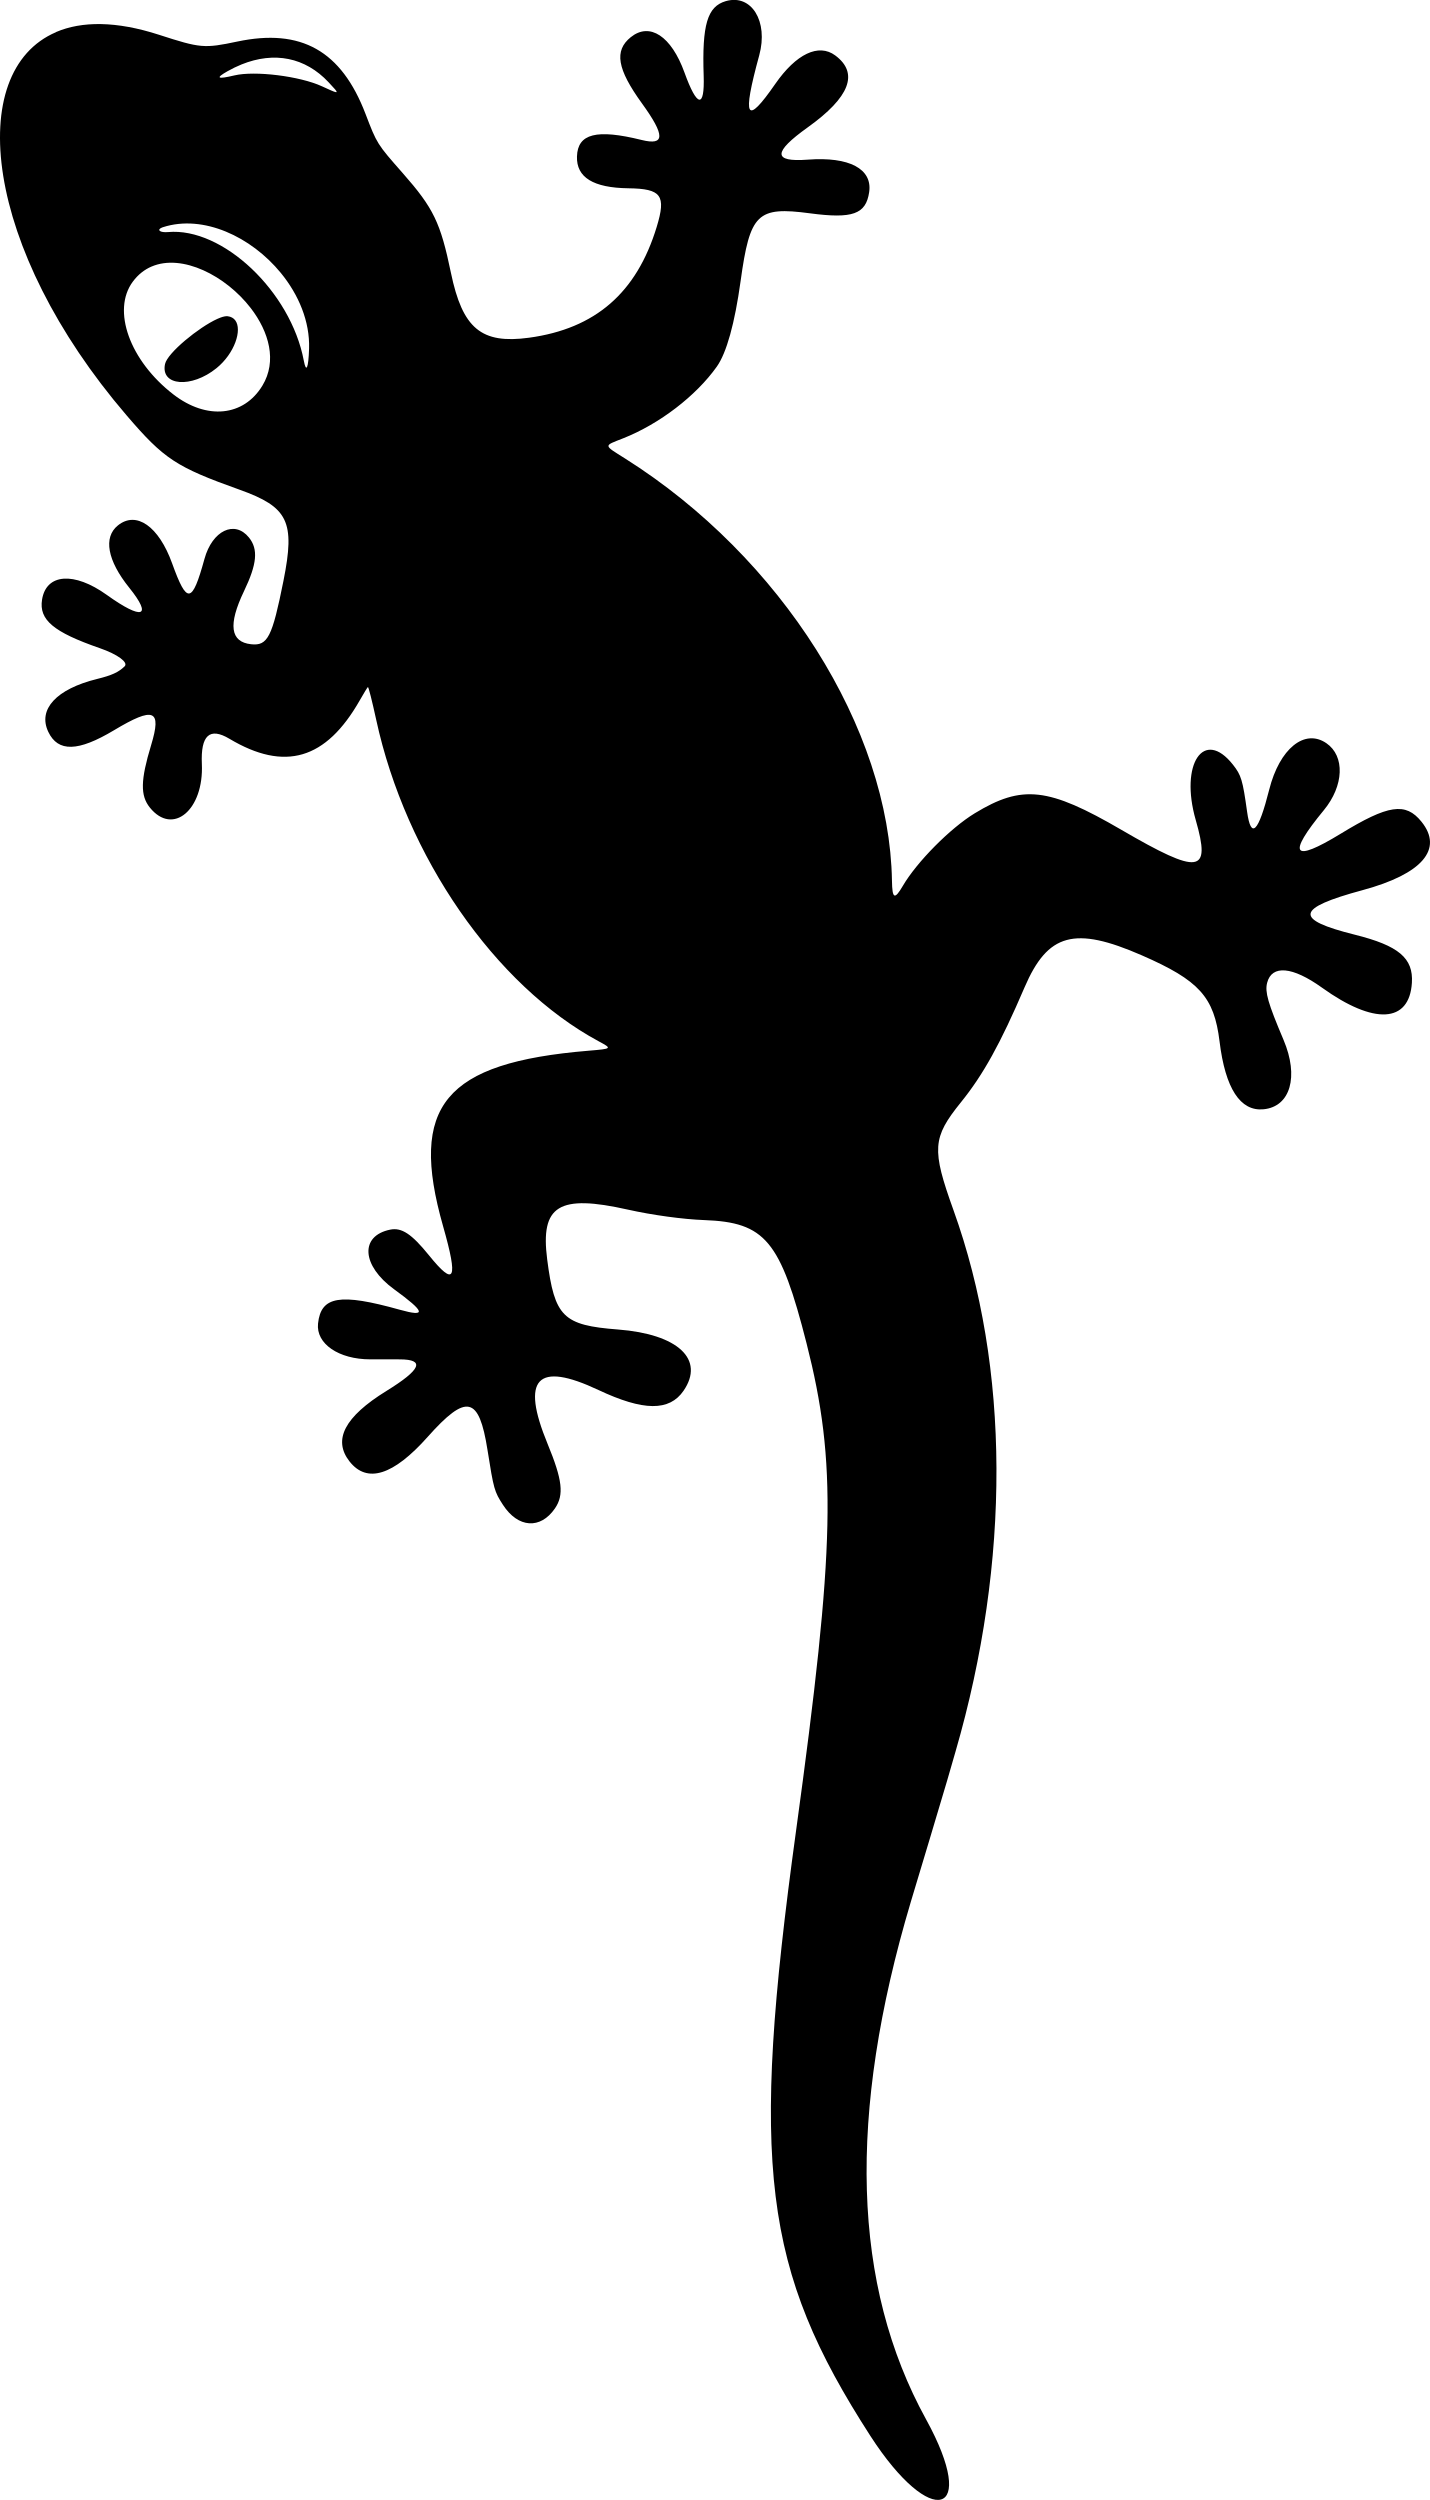
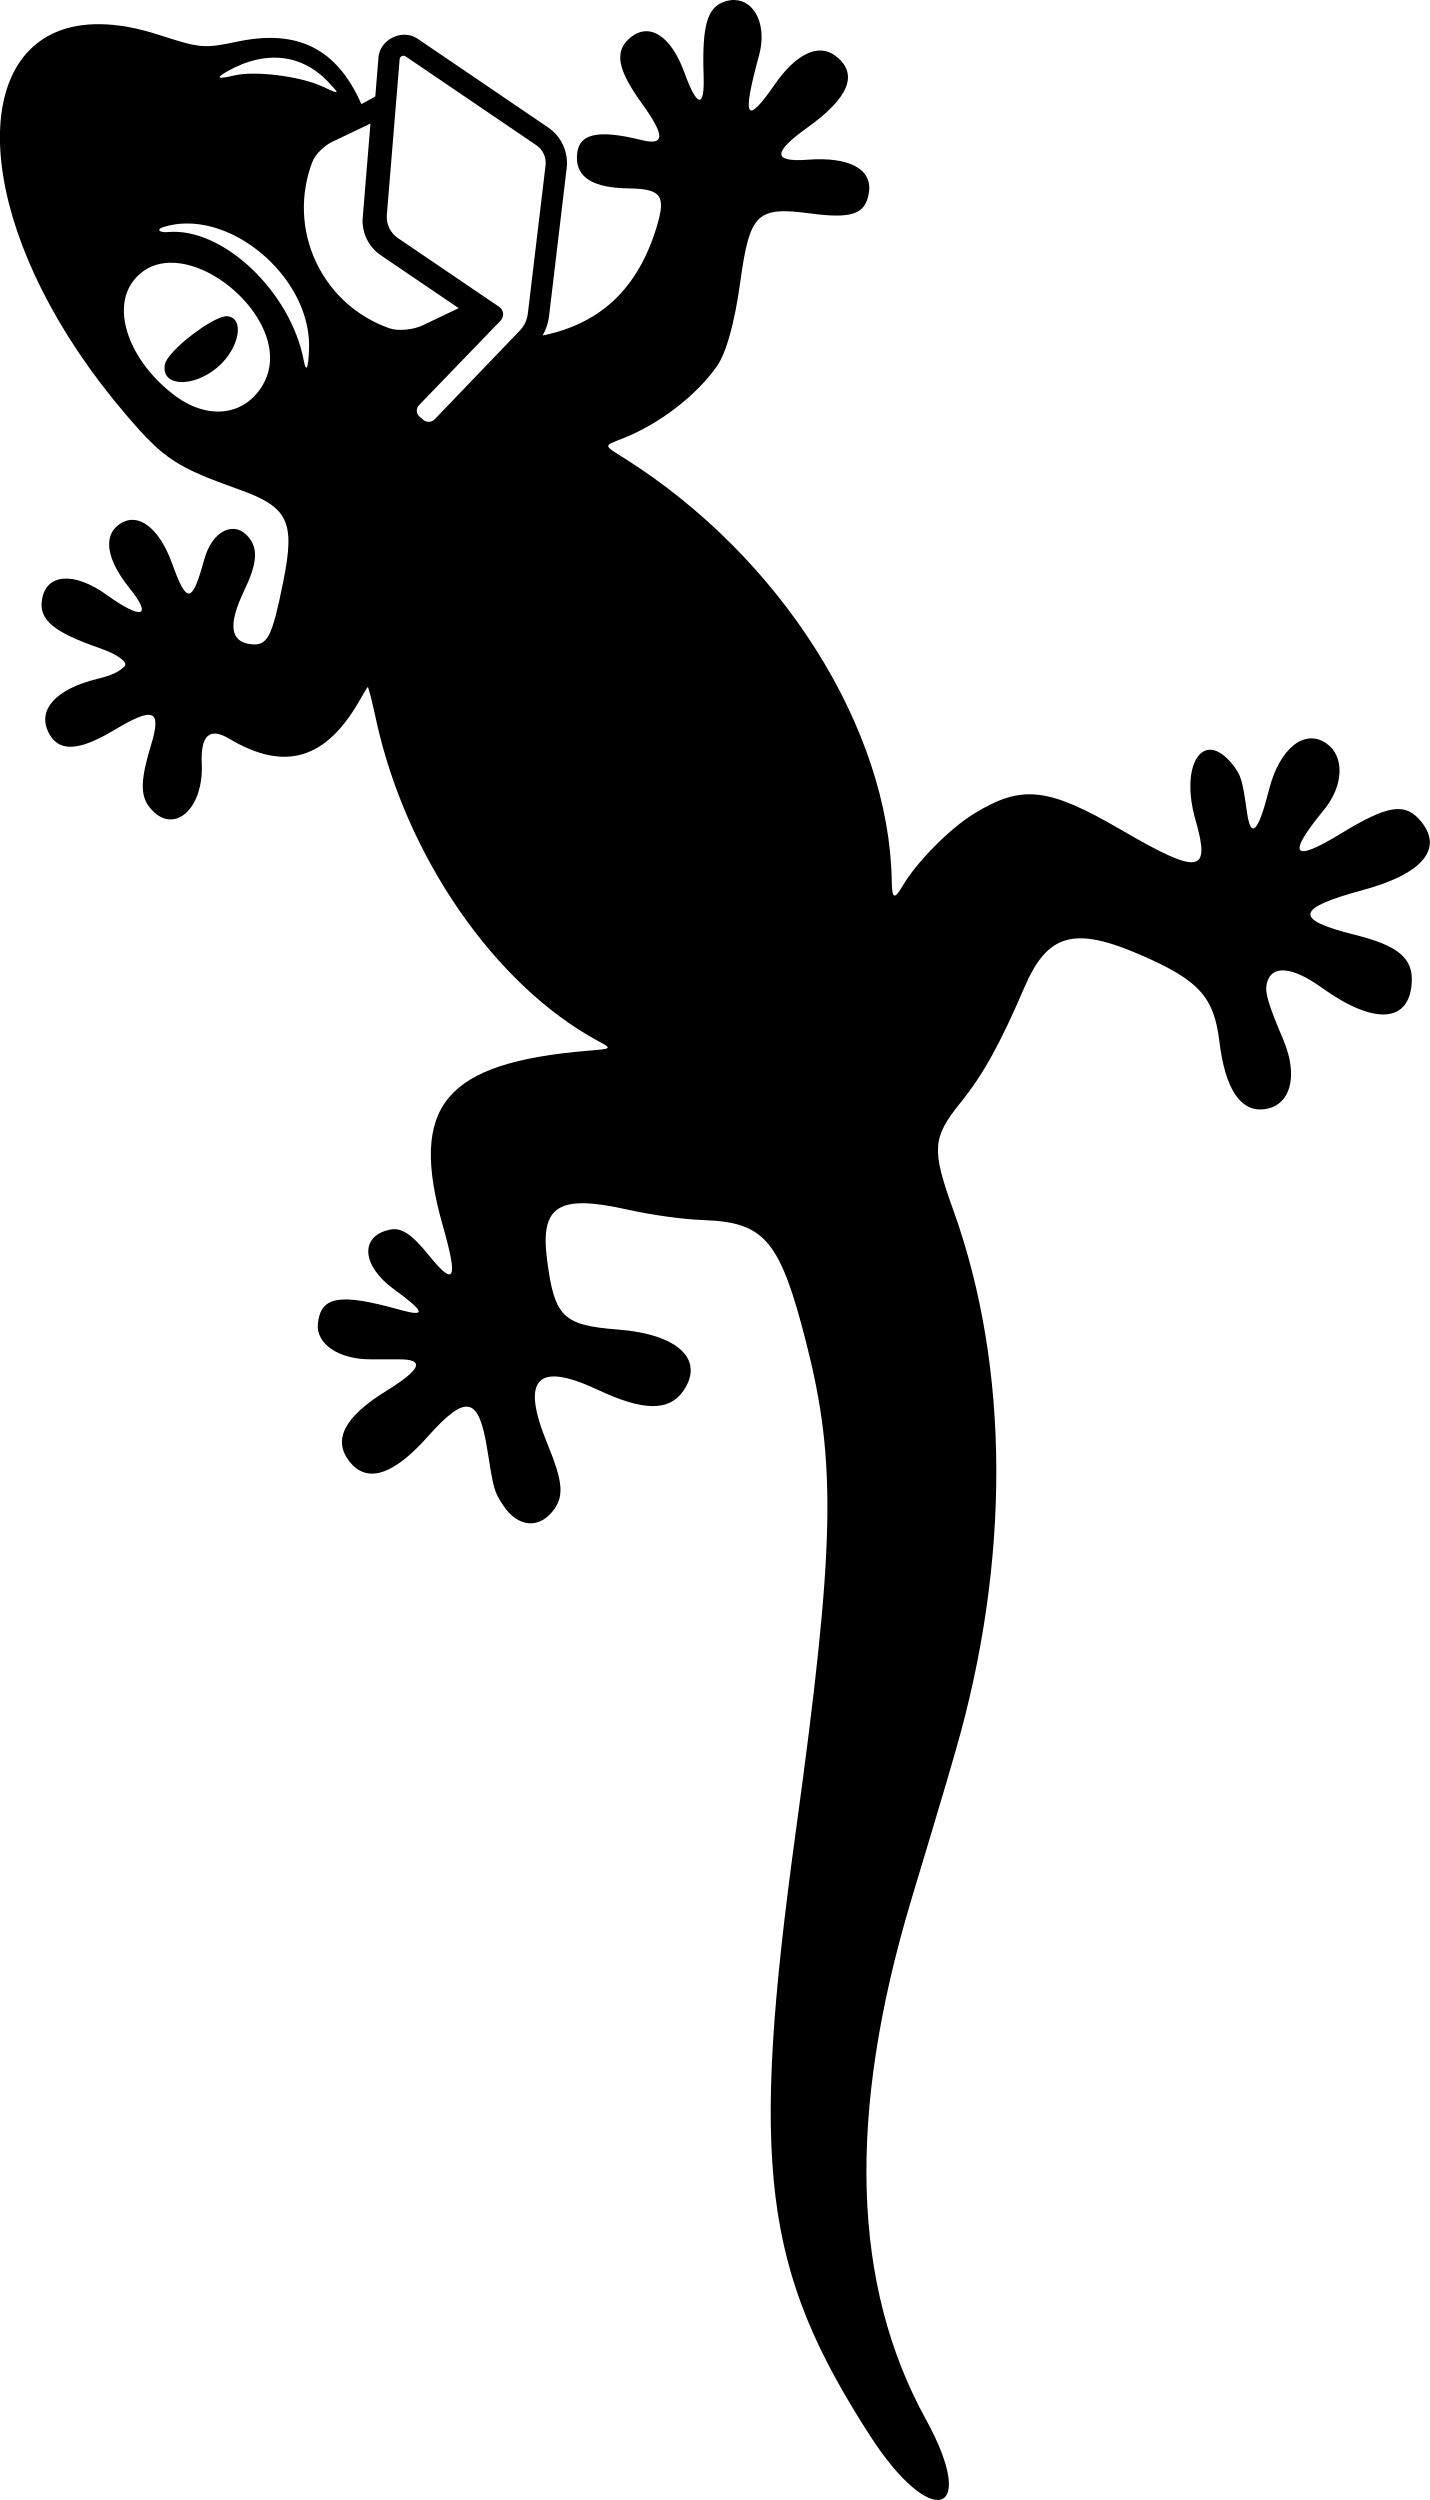
- <svg xmlns="http://www.w3.org/2000/svg" width="76.476mm" height="133.701mm" viewBox="0 0 76.476 133.701" version="1.1" id="svg1" xml:space="preserve">
-   <defs id="defs1" />
-   <g id="layer1" transform="translate(-77.34641,-53.42241)">
-     <path id="path3" style="fill:#000000;stroke-width:0.56" d="m 80.343,55.143 c -4.909,2.098 -3.878,11.566 3.769,20.488 2.011,2.347 2.648,2.766 6.045,3.98 2.608,0.932 2.982,1.706 2.35,4.868 -0.603,3.021 -0.844,3.493 -1.729,3.398 -1.118,-0.12 -1.243,-1.044 -0.382,-2.84 0.698,-1.455 0.77,-2.24 0.265,-2.867 -0.765,-0.949 -1.963,-0.373 -2.38,1.144 -0.662,2.405 -0.935,2.443 -1.73,0.236 -0.715,-1.984 -1.914,-2.822 -2.9,-2.027 -0.79,0.637 -0.565,1.874 0.607,3.33 1.265,1.572 0.704,1.751 -1.202,0.384 -1.747,-1.253 -3.24,-1.142 -3.461,0.255 -0.171,1.081 0.607,1.734 3.09,2.595 0.955,0.331 1.544,0.765 1.324,0.975 -0.332,0.317 -0.686,0.479 -1.468,0.671 -2.182,0.538 -3.186,1.627 -2.611,2.831 0.52,1.09 1.59,1.064 3.509,-0.085 2.143,-1.284 2.568,-1.114 1.989,0.795 -0.567,1.87 -0.584,2.697 -0.066,3.339 1.227,1.522 2.892,0.125 2.78,-2.333 -0.069,-1.534 0.416,-1.979 1.472,-1.349 2.964,1.769 5.168,1.118 6.976,-2.06 0.207,-0.365 0.402,-0.683 0.432,-0.707 0.03,-0.024 0.229,0.763 0.443,1.748 1.585,7.31 6.362,14.216 11.895,17.197 0.734,0.395 0.728,0.4 -0.534,0.506 -7.717,0.643 -9.62,2.939 -7.783,9.388 0.82,2.88 0.63,3.267 -0.761,1.547 -0.921,-1.138 -1.455,-1.491 -2.068,-1.366 -1.635,0.333 -1.531,1.924 0.21,3.19 1.667,1.213 1.746,1.497 0.304,1.094 -3.205,-0.897 -4.216,-0.726 -4.373,0.736 -0.116,1.082 1.105,1.918 2.799,1.917 0.471,-3.3e-4 1.178,10e-5 1.571,10e-4 1.372,0.003 1.144,0.543 -0.716,1.691 -2.232,1.379 -2.877,2.612 -1.969,3.768 0.936,1.191 2.339,0.752 4.174,-1.309 2.079,-2.334 2.749,-2.191 3.203,0.689 0.333,2.11 0.367,2.23 0.828,2.941 0.806,1.242 2.003,1.324 2.78,0.191 0.495,-0.721 0.404,-1.517 -0.393,-3.451 -1.445,-3.505 -0.571,-4.432 2.717,-2.883 2.408,1.134 3.795,1.147 4.554,0.041 1.15,-1.676 -0.296,-3.028 -3.503,-3.275 -2.946,-0.227 -3.394,-0.671 -3.79,-3.75 -0.371,-2.884 0.615,-3.493 4.314,-2.662 1.302,0.292 2.949,0.518 4.07,0.559 3.279,0.118 4.088,1.089 5.488,6.596 1.626,6.391 1.529,10.846 -0.565,26.085 -2.456,17.874 -1.774,23.427 3.973,32.336 3.269,5.067 5.836,4.31 2.982,-0.88 -3.951,-7.184 -4.218,-16.256 -0.814,-27.679 0.155,-0.522 0.609,-2.031 1.009,-3.355 0.399,-1.323 0.818,-2.727 0.931,-3.12 0.113,-0.393 0.316,-1.097 0.452,-1.565 2.955,-10.195 2.915,-20.534 -0.111,-28.948 -1.174,-3.264 -1.132,-3.873 0.4,-5.771 1.195,-1.48 2.105,-3.126 3.401,-6.145 1.242,-2.893 2.672,-3.283 6.269,-1.713 3.072,1.341 3.869,2.223 4.159,4.603 0.306,2.516 1.11,3.754 2.356,3.631 1.436,-0.142 1.898,-1.749 1.066,-3.713 -0.837,-1.977 -1.004,-2.558 -0.876,-3.054 0.251,-0.969 1.355,-0.87 2.933,0.263 2.783,1.999 4.671,1.897 4.808,-0.259 0.084,-1.32 -0.708,-1.988 -3.047,-2.572 -3.281,-0.819 -3.178,-1.414 0.416,-2.386 3.183,-0.861 4.326,-2.192 3.143,-3.659 -0.848,-1.052 -1.768,-0.915 -4.321,0.644 -2.577,1.573 -2.882,1.147 -0.901,-1.259 1.079,-1.31 1.139,-2.896 0.135,-3.584 -1.162,-0.797 -2.502,0.292 -3.055,2.482 -0.578,2.289 -0.975,2.685 -1.184,1.181 -0.236,-1.696 -0.313,-1.952 -0.755,-2.512 -1.558,-1.973 -2.855,-0.044 -1.991,2.959 0.826,2.871 0.197,2.953 -3.981,0.521 -3.904,-2.272 -5.298,-2.429 -7.84,-0.88 -1.307,0.796 -3.094,2.6 -3.842,3.878 -0.443,0.758 -0.568,0.702 -0.583,-0.262 -0.128,-8.145 -5.922,-17.318 -14.269,-22.589 -1.177,-0.743 -1.169,-0.663 -0.103,-1.084 1.935,-0.765 3.896,-2.268 5.005,-3.833 0.522,-0.737 0.957,-2.302 1.272,-4.574 0.502,-3.624 0.888,-4 3.713,-3.624 2.277,0.303 2.99,0.048 3.163,-1.135 0.181,-1.243 -1.066,-1.903 -3.28,-1.736 -1.874,0.141 -1.876,-0.388 -0.005,-1.727 2.255,-1.613 2.746,-2.898 1.47,-3.846 -0.888,-0.659 -2.091,-0.087 -3.211,1.529 -1.56,2.25 -1.779,1.854 -0.853,-1.537 0.497,-1.817 -0.416,-3.294 -1.789,-2.896 -0.987,0.287 -1.275,1.259 -1.183,3.994 0.059,1.762 -0.353,1.693 -1.026,-0.174 -0.703,-1.949 -1.858,-2.71 -2.873,-1.892 -0.898,0.724 -0.732,1.702 0.601,3.544 1.243,1.718 1.237,2.265 -0.021,1.953 -2.411,-0.597 -3.418,-0.34 -3.457,0.882 -0.036,1.118 0.868,1.677 2.75,1.702 1.769,0.023 2.028,0.378 1.514,2.066 -1.074,3.526 -3.281,5.442 -6.828,5.926 -2.552,0.348 -3.559,-0.49 -4.178,-3.477 -0.556,-2.682 -0.929,-3.454 -2.573,-5.322 -1.381,-1.569 -1.381,-1.569 -1.993,-3.17 -1.291,-3.378 -3.442,-4.592 -6.859,-3.87 -1.769,0.374 -1.966,0.357 -4.187,-0.363 -2.291,-0.742 -4.131,-0.733 -5.506,-0.145 z m 9.923,1.725 c 1.75,-0.706 3.405,-0.378 4.65,0.951 0.157,0.168 0.275,0.293 0.348,0.38 0.219,0.262 0.036,0.177 -0.697,-0.16 -1.183,-0.545 -3.585,-0.844 -4.687,-0.583 -0.915,0.217 -1.026,0.15 -0.369,-0.222 0.253,-0.143 0.505,-0.265 0.755,-0.366 z m -4.266,8.727 c 0.019,-0.008 0.041,-0.016 0.064,-0.023 2.152,-0.692 4.714,0.507 6.302,2.448 0.953,1.164 1.556,2.596 1.51,4.046 -0.034,1.059 -0.154,1.327 -0.284,0.636 -0.698,-3.693 -4.339,-7.135 -7.264,-6.868 -0.426,0.039 -0.614,-0.119 -0.328,-0.238 z m -0.546,2.082 c 1.638,-0.702 3.97,0.493 5.301,2.22 0.983,1.276 1.419,2.841 0.625,4.149 -1.002,1.651 -2.976,1.848 -4.758,0.473 -2.339,-1.803 -3.31,-4.505 -2.17,-6.037 0.283,-0.381 0.624,-0.644 1.002,-0.806 z m 3.683,2.731 c -0.052,0.019 -0.108,0.042 -0.165,0.068 -0.995,0.449 -2.674,1.823 -2.8,2.416 -0.249,1.176 1.412,1.308 2.753,0.22 0.967,-0.785 1.389,-2.05 1.001,-2.56 -0.09,-0.118 -0.223,-0.195 -0.402,-0.217 -0.097,-0.012 -0.23,0.015 -0.387,0.073 z" />
+ <svg xmlns="http://www.w3.org/2000/svg" width="76.476mm" height="133.7mm" version="1.1" viewBox="0 0 76.476 133.7" xml:space="preserve">
+   <g transform="translate(-77.346 -53.422)">
+     <path d="m116.65 53.423c-0.155-0.006-0.32 0.015-0.491 0.065-0.987 0.287-1.275 1.258-1.183 3.994 0.059 1.762-0.353 1.692-1.026-0.174-0.703-1.949-1.858-2.709-2.873-1.891-0.898 0.724-0.732 1.702 0.6 3.543 1.243 1.718 1.237 2.265-0.021 1.953-2.411-0.597-3.418-0.34-3.457 0.882-0.036 1.118 0.868 1.677 2.75 1.702 1.769 0.023 2.028 0.377 1.514 2.066-0.998 3.277-2.975 5.163-6.097 5.802 0.181-0.314 0.299-0.664 0.342-1.028l0.944-7.928c0.101-0.845-0.281-1.687-0.985-2.165l-6.989-4.753c-0.202-0.137-0.428-0.203-0.656-0.211v-5.16e-4c-0.683-0.023-1.376 0.484-1.436 1.212l-0.17 2.094-0.743 0.404c-1.311-2.974-3.41-4.023-6.641-3.34-1.769 0.374-1.966 0.356-4.187-0.363-2.291-0.742-4.132-0.732-5.506-0.145-4.909 2.098-3.877 11.566 3.77 20.488 2.011 2.347 2.648 2.766 6.045 3.98 2.608 0.932 2.982 1.706 2.35 4.868-0.603 3.021-0.844 3.493-1.73 3.398-1.119-0.12-1.242-1.044-0.381-2.84 0.698-1.455 0.77-2.24 0.265-2.866-0.765-0.949-1.962-0.373-2.38 1.144-0.662 2.405-0.936 2.443-1.731 0.236-0.715-1.984-1.913-2.822-2.9-2.027-0.79 0.637-0.564 1.873 0.607 3.329 1.265 1.572 0.704 1.751-1.202 0.384-1.747-1.252-3.24-1.142-3.461 0.255-0.171 1.081 0.607 1.734 3.09 2.595 0.955 0.331 1.544 0.765 1.324 0.975-0.332 0.317-0.686 0.479-1.468 0.671-2.182 0.538-3.187 1.627-2.612 2.831 0.52 1.09 1.59 1.064 3.509-0.085 2.143-1.284 2.568-1.114 1.988 0.795-0.567 1.87-0.584 2.697-0.066 3.339 1.227 1.522 2.891 0.125 2.78-2.333-0.069-1.534 0.417-1.979 1.472-1.349 2.964 1.769 5.168 1.118 6.975-2.06 0.207-0.365 0.402-0.683 0.432-0.707 0.03-0.024 0.229 0.763 0.443 1.748 1.585 7.31 6.362 14.216 11.895 17.197 0.734 0.395 0.728 0.4-0.534 0.505-7.717 0.643-9.62 2.939-7.784 9.389 0.82 2.88 0.63 3.267-0.761 1.547-0.921-1.138-1.455-1.491-2.068-1.366-1.635 0.333-1.531 1.924 0.209 3.19 1.667 1.213 1.746 1.497 0.304 1.093-3.205-0.897-4.216-0.726-4.373 0.736-0.116 1.082 1.105 1.919 2.799 1.917 0.471-3.3e-4 1.178 1.4e-4 1.571 0.001 1.372 3e-3 1.144 0.542-0.716 1.691-2.232 1.379-2.877 2.612-1.969 3.768 0.936 1.191 2.339 0.752 4.174-1.308 2.079-2.334 2.748-2.19 3.203 0.689 0.333 2.11 0.367 2.23 0.828 2.941 0.806 1.242 2.003 1.324 2.78 0.191 0.495-0.721 0.404-1.517-0.393-3.45-1.445-3.505-0.571-4.432 2.717-2.882 2.408 1.134 3.795 1.147 4.554 0.041 1.15-1.676-0.297-3.028-3.503-3.275-2.946-0.227-3.394-0.671-3.79-3.75-0.371-2.884 0.615-3.493 4.313-2.662 1.302 0.292 2.949 0.518 4.069 0.559 3.279 0.118 4.088 1.089 5.489 6.596 1.626 6.391 1.529 10.846-0.565 26.086-2.456 17.874-1.774 23.427 3.973 32.337 3.269 5.067 5.836 4.309 2.982-0.881-3.951-7.184-4.218-16.256-0.813-27.679 0.155-0.522 0.609-2.031 1.009-3.355 0.399-1.323 0.818-2.727 0.931-3.12 0.113-0.393 0.316-1.097 0.452-1.565 2.955-10.196 2.916-20.534-0.111-28.948-1.174-3.264-1.132-3.873 0.4-5.771 1.195-1.48 2.105-3.126 3.401-6.145 1.242-2.893 2.672-3.283 6.269-1.713 3.072 1.341 3.869 2.223 4.158 4.602 0.306 2.516 1.109 3.754 2.356 3.631 1.436-0.142 1.898-1.748 1.066-3.712-0.837-1.977-1.004-2.558-0.876-3.054 0.251-0.969 1.355-0.871 2.933 0.263 2.783 1.999 4.671 1.897 4.808-0.259 0.084-1.32-0.708-1.988-3.047-2.571-3.281-0.819-3.178-1.414 0.416-2.386 3.183-0.861 4.326-2.192 3.143-3.659-0.848-1.052-1.768-0.915-4.321 0.644-2.577 1.573-2.882 1.147-0.901-1.259 1.079-1.31 1.138-2.896 0.134-3.584-1.162-0.797-2.502 0.292-3.055 2.482-0.578 2.289-0.975 2.685-1.184 1.181-0.236-1.696-0.313-1.952-0.756-2.513-1.558-1.973-2.855-0.044-1.991 2.959 0.826 2.871 0.197 2.953-3.981 0.521-3.904-2.272-5.297-2.429-7.84-0.88-1.307 0.796-3.094 2.6-3.842 3.878-0.443 0.758-0.568 0.702-0.583-0.261-0.128-8.145-5.922-17.318-14.269-22.589-1.177-0.743-1.169-0.662-0.103-1.084 1.935-0.765 3.897-2.268 5.005-3.833 0.522-0.737 0.957-2.302 1.272-4.574 0.502-3.624 0.887-3.999 3.713-3.623 2.277 0.303 2.99 0.047 3.163-1.135 0.181-1.243-1.065-1.903-3.279-1.736-1.874 0.141-1.876-0.388-0.005-1.726 2.255-1.613 2.746-2.898 1.47-3.846-0.888-0.659-2.091-0.087-3.211 1.529-1.56 2.25-1.78 1.854-0.853-1.537 0.434-1.59-0.21-2.92-1.298-2.96zm-17.742 2.979c0.043-0.003 0.087 0.008 0.128 0.035l6.993 4.751c0.354 0.24 0.544 0.658 0.493 1.082l-0.949 7.932c-0.04 0.337-0.189 0.651-0.424 0.896l-4.556 4.747a0.445 0.445 0 0 1-0.612 0.028l-0.202-0.175a0.417 0.417 0 0 1-0.026-0.605l4.365-4.524a0.483 0.483 0 0 0-0.076-0.736l-5.416-3.679c-0.406-0.276-0.632-0.749-0.592-1.238l0.685-8.328c0.009-0.106 0.094-0.179 0.189-0.186zm-6.732 0.106c1.021 0.041 1.959 0.481 2.738 1.311 0.157 0.168 0.275 0.293 0.348 0.38 0.219 0.262 0.036 0.177-0.697-0.16-1.183-0.545-3.585-0.844-4.687-0.583-0.915 0.217-1.026 0.15-0.369-0.222 0.253-0.143 0.505-0.266 0.755-0.366 0.656-0.265 1.3-0.384 1.913-0.36zm4.982 3.524-0.413 5.022c-0.066 0.797 0.303 1.568 0.964 2.017l4.167 2.831-1.913 0.915c-0.48 0.229-1.295 0.336-1.796 0.16-1.653-0.582-3.084-1.795-3.9-3.501-0.842-1.76-0.863-3.701-0.218-5.39 0.157-0.41 0.646-0.878 1.042-1.067l1.926-0.921 0.129-0.061 0.01-0.005zm-9.852 5.342c1.834-0.019 3.767 1.068 5.058 2.645 0.953 1.165 1.556 2.596 1.51 4.046-0.034 1.059-0.154 1.327-0.284 0.636-0.698-3.693-4.339-7.135-7.264-6.868-0.426 0.039-0.614-0.119-0.327-0.238 0.019-0.008 0.04-0.016 0.064-0.023 0.404-0.13 0.822-0.194 1.245-0.198zm-0.871 2.099c1.494-0.031 3.237 1.02 4.318 2.424 0.983 1.276 1.419 2.841 0.625 4.15-1.002 1.651-2.976 1.848-4.759 0.473-2.339-1.803-3.31-4.505-2.17-6.037 0.283-0.381 0.624-0.644 1.002-0.806 0.307-0.132 0.639-0.196 0.983-0.204zm3.049 2.859c-0.093-0.002-0.212 0.025-0.349 0.076-0.052 0.019-0.107 0.042-0.165 0.068-0.995 0.449-2.675 1.824-2.8 2.416-0.249 1.176 1.412 1.308 2.753 0.22 0.967-0.785 1.389-2.05 1-2.561-0.09-0.118-0.222-0.195-0.402-0.217-0.012-0.002-0.025-0.002-0.038-0.003z" stroke-width=".56" />
  </g>
</svg>
